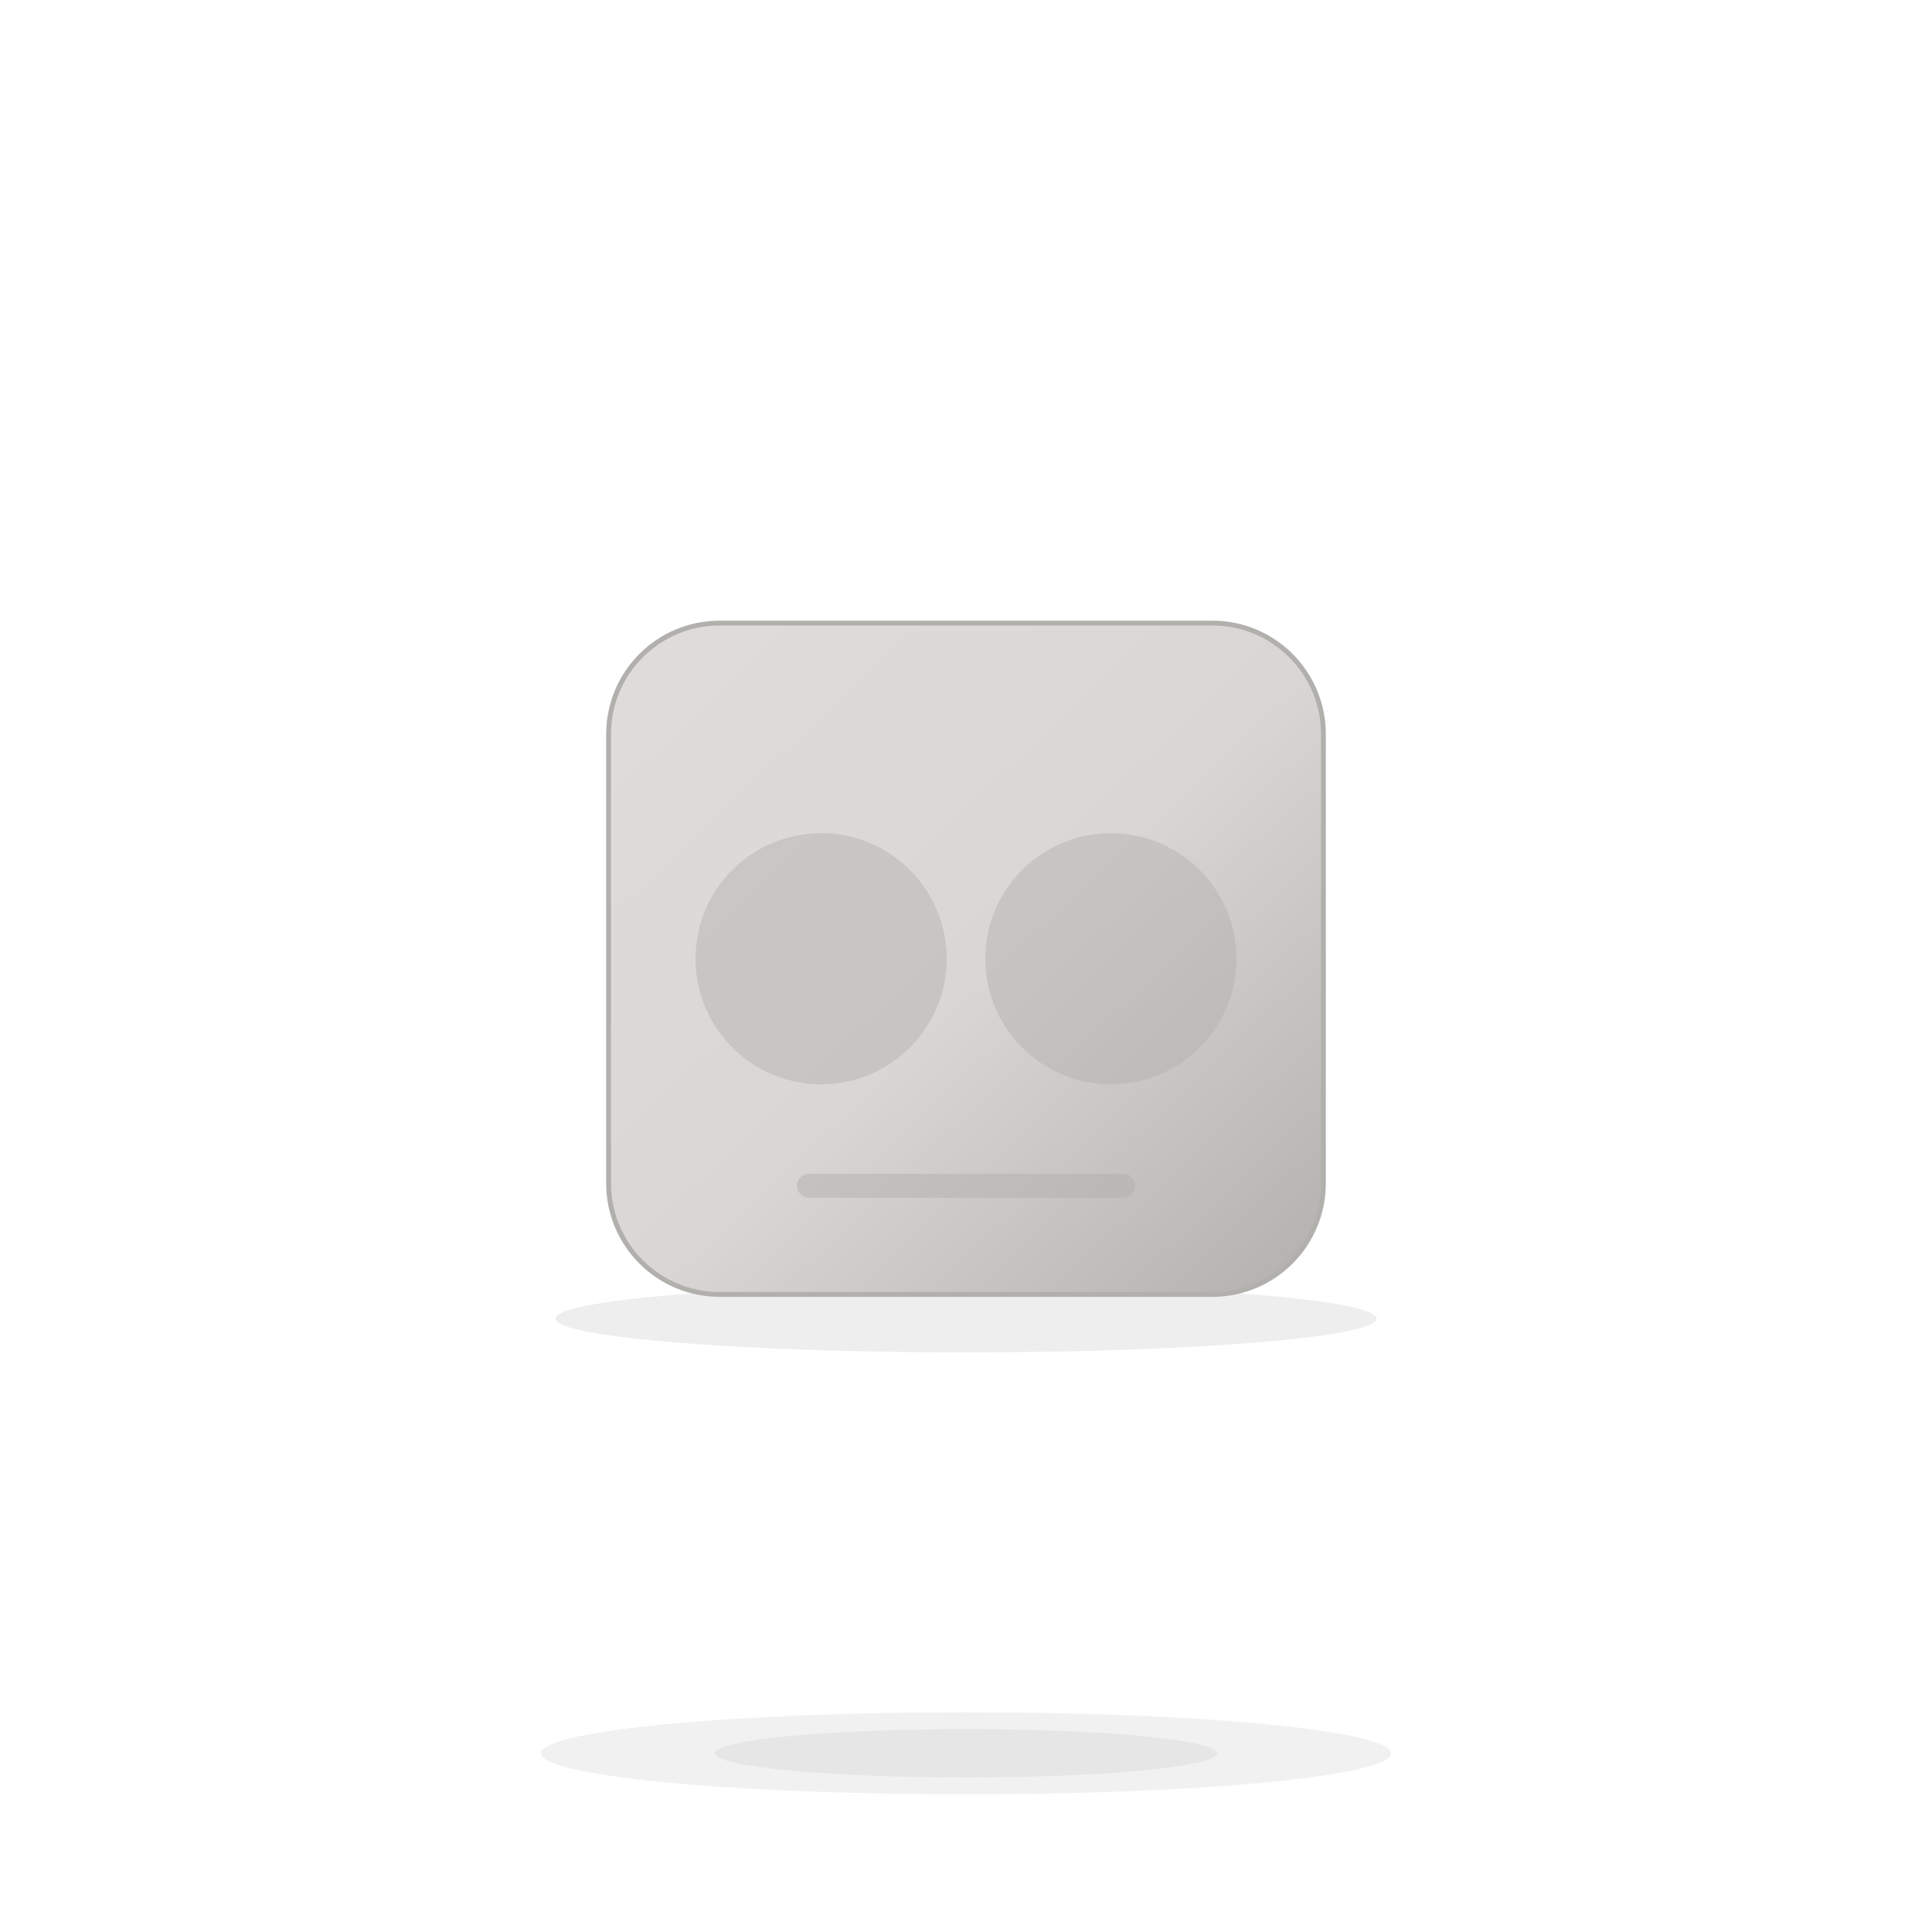
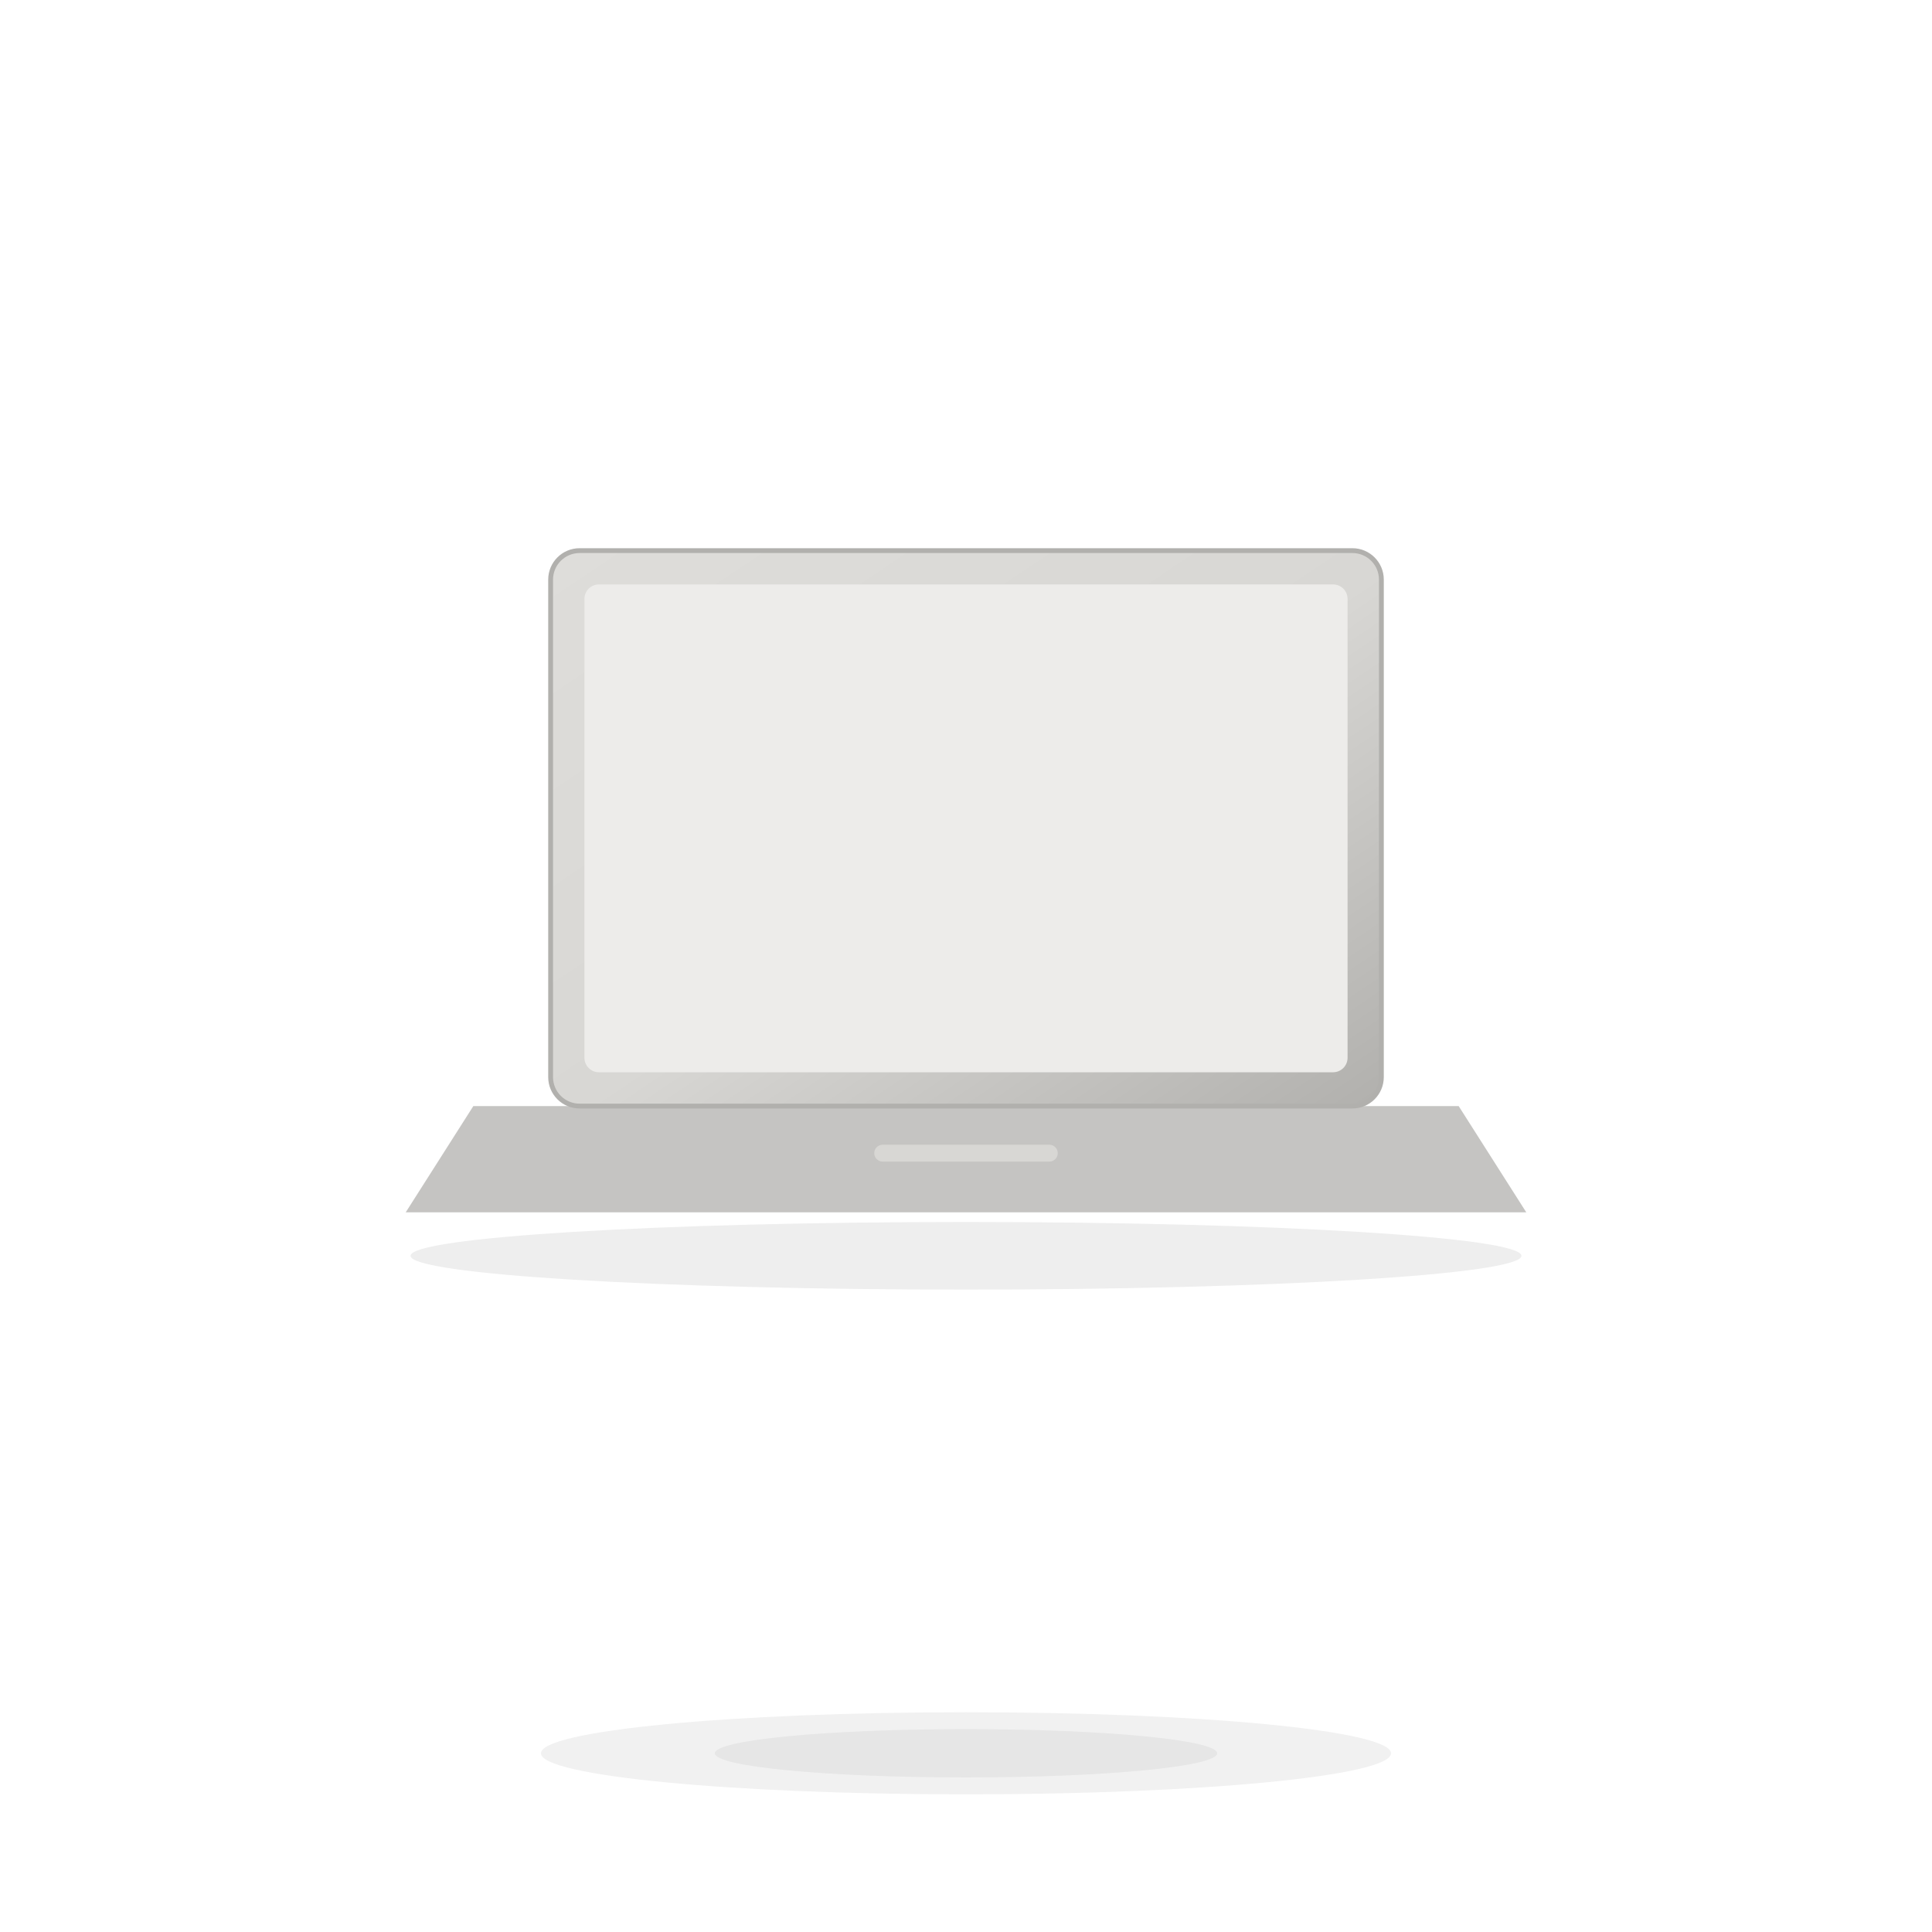
- <svg xmlns="http://www.w3.org/2000/svg" viewBox="0 0 800 800" width="800" height="800" role="img" aria-label="JBL Go 4">
+ <svg xmlns="http://www.w3.org/2000/svg" viewBox="0 0 800 800" width="800" height="800" role="img" aria-label="Notebook Dell 15,6&quot; 8 GB">
  <rect width="800" height="800" fill="#FFFFFF" />
  <ellipse cx="400" cy="726" rx="176" ry="17" fill="#000" opacity=".055" />
  <ellipse cx="400" cy="726" rx="104" ry="10" fill="#000" opacity=".05" />
  <defs>
    <linearGradient id="cuerpo" x1="0" y1="0" x2="1" y2="1">
      <stop offset="0" stop-color="#DEDDDA" />
      <stop offset="0.52" stop-color="#D8D7D4" />
      <stop offset="1" stop-color="#B1B0AD" />
    </linearGradient>
    <linearGradient id="brillo" x1="0" y1="0" x2="1" y2="1">
      <stop offset="0" stop-color="#FFFFFF" stop-opacity=".28" />
      <stop offset="0.42" stop-color="#FFFFFF" stop-opacity="0" />
    </linearGradient>
    <linearGradient id="pantalla" x1="0" y1="0" x2="0.7" y2="1">
      <stop offset="0" stop-color="#F7F7F6" />
      <stop offset="1" stop-color="#E3E3E1" />
    </linearGradient>
  </defs>
-   <ellipse cx="400" cy="546" rx="170" ry="14" fill="#000" opacity=".07" />
-   <rect x="252" y="258" width="296" height="278" rx="46" fill="url(#cuerpo)" stroke="#B1B0AD" stroke-width="2" />
-   <circle cx="340" cy="397" r="52" fill="#B1B0AD" opacity=".45" />
-   <circle cx="460" cy="397" r="52" fill="#B1B0AD" opacity=".45" />
-   <rect x="330" y="486" width="140" height="10" rx="5" fill="#B1B0AD" opacity=".5" />
+   <ellipse cx="400" cy="520" rx="230" ry="14" fill="#000" opacity=".07" />
+   <rect x="228" y="228" width="344" height="230" rx="12" fill="url(#cuerpo)" stroke="#B1B0AD" stroke-width="2" />
+   <rect x="242" y="242" width="316" height="202" rx="6" fill="#EDECEA" />
+   <path d="M196 458 h408 l28 44 h-464 z" fill="#B1B0AD" opacity=".75" />
+   <rect x="362" y="474" width="76" height="7" rx="3.5" fill="#D8D7D4" />
</svg>
